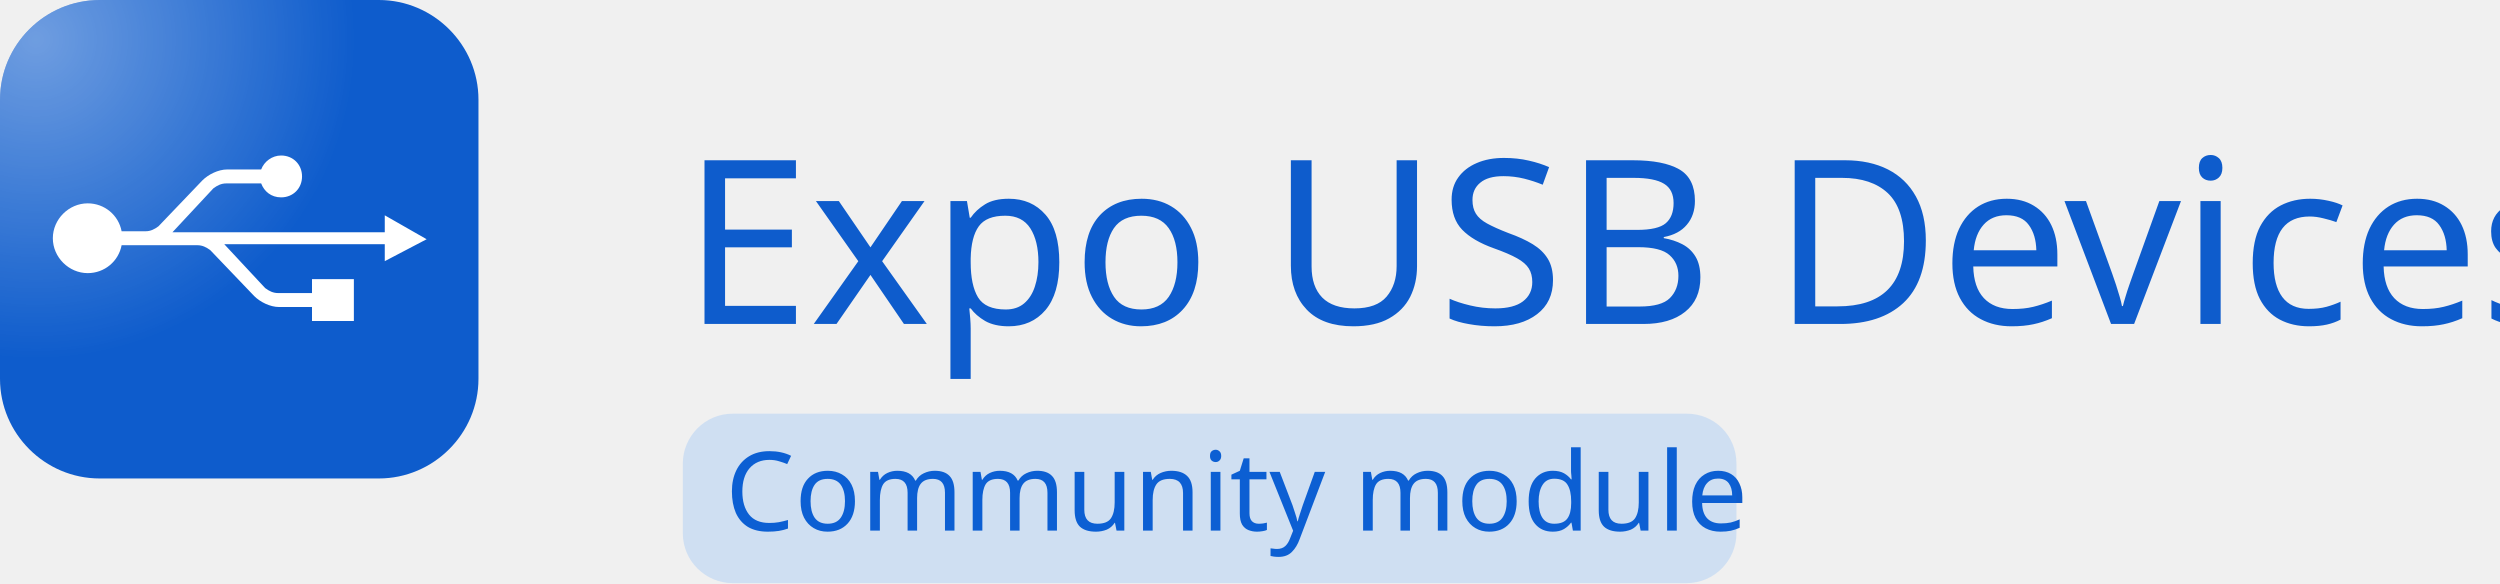
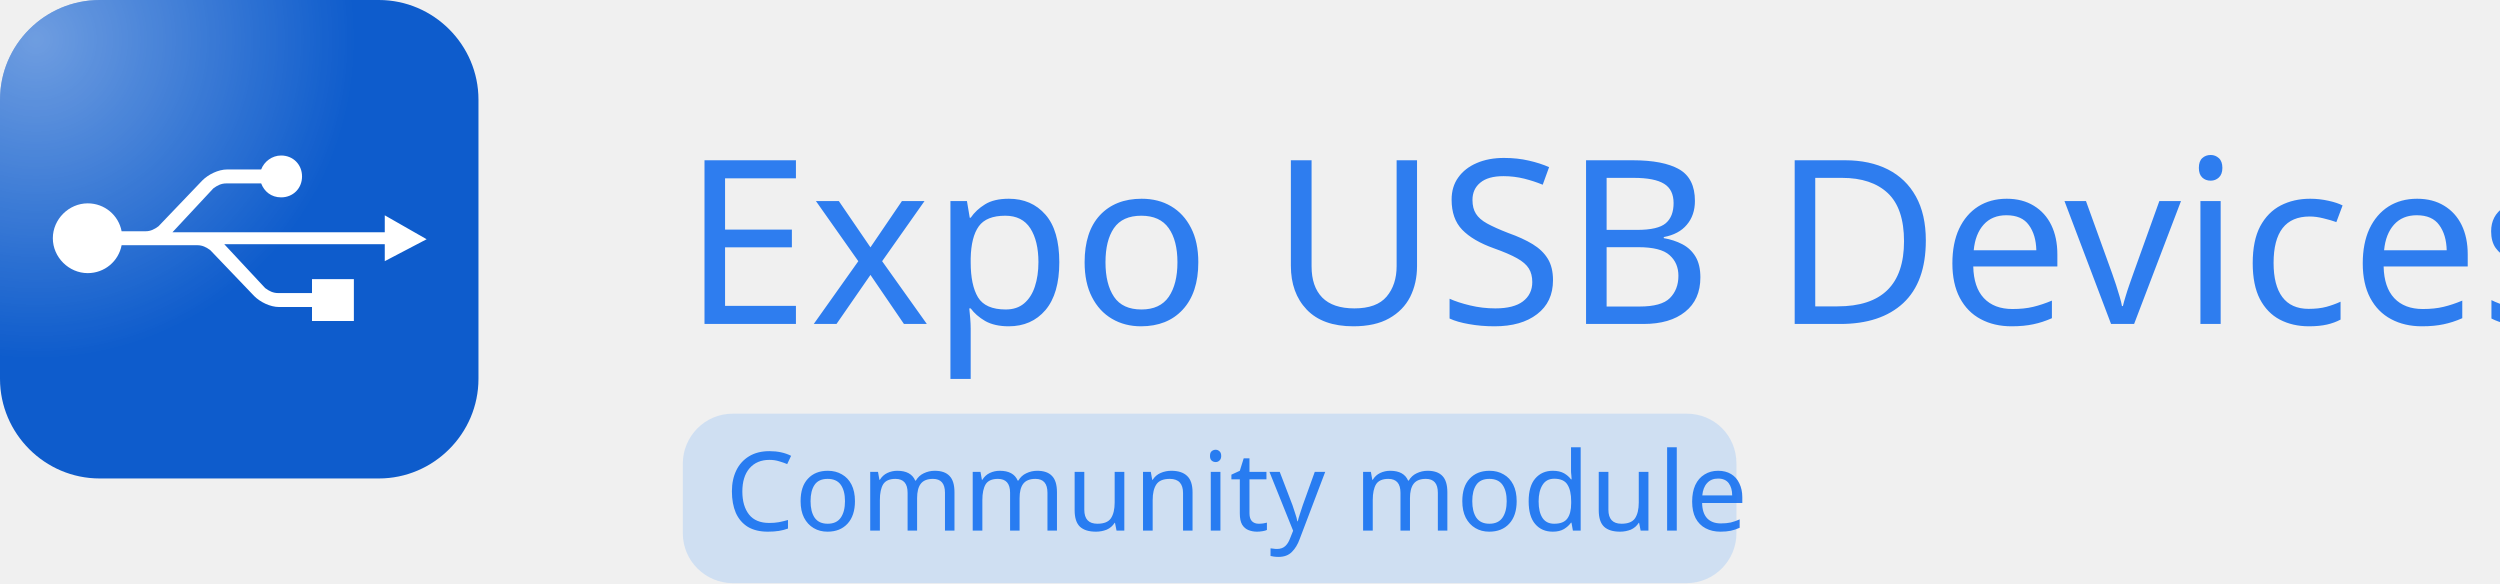
<svg xmlns="http://www.w3.org/2000/svg" xmlns:xlink="http://www.w3.org/1999/xlink" version="1.1" id="Layer_1" x="0px" y="0px" viewBox="0 0 250.8 58.5" style="enable-background:new 0 0 250.8 58.5;" xml:space="preserve">
  <style type="text/css">
	.st0{clip-path:url(#SVGID_2_);}
	.st1{fill:#0E5CCC;}
	.st2{opacity:0.4;}
	.st3{fill:url(#SVGID_3_);}
	
		.st4{display:none;opacity:0.4;fill:none;stroke:#FFFFFF;stroke-width:2;stroke-linecap:round;stroke-linejoin:round;enable-background:new    ;}
	.st5{display:none;fill:none;stroke:#FFFFFF;stroke-width:2;stroke-linecap:round;stroke-linejoin:round;}
	.st6{display:none;fill:#30A46C;}
- 	.st7{font-family:'MyriadPro-Bold';}
- 	.st8{font-size:23px;}
- 	.st9{fill:#FFFFFF;}
- 	.st10{font-size:11px;}
- 	.st11{opacity:0.14;fill:#0074FF;enable-background:new    ;}
+ 	.st7{fill:#2E7DEF;}
+ 	.st8{font-family:'MyriadPro-Bold';}
+ 	.st9{font-size:23px;}
+ 	.st10{fill:#FFFFFF;}
+ 	.st11{font-size:11px;}
+ 	.st12{opacity:0.14;fill:#0074FF;enable-background:new    ;}
</style>
  <g>
    <g>
      <defs>
        <path id="SVGID_1_" d="M10,0h28c5.5,0,10,4.5,10,10v28c0,5.5-4.5,10-10,10H10C4.5,48,0,43.5,0,38V10C0,4.5,4.5,0,10,0z" />
      </defs>
      <clipPath id="SVGID_2_">
        <use xlink:href="#SVGID_1_" style="overflow:visible;" />
      </clipPath>
      <g class="st0">
        <path class="st1" d="M10,0h28c5.5,0,10,4.5,10,10v28c0,5.5-4.5,10-10,10H10C4.5,48,0,43.5,0,38V10C0,4.5,4.5,0,10,0z" />
        <g class="st2">
          <radialGradient id="SVGID_3_" cx="-1709.281" cy="-53.594" r="1" gradientTransform="matrix(1.959435e-15 32 -32 1.959435e-15 -1710.997 54701)" gradientUnits="userSpaceOnUse">
            <stop offset="0" style="stop-color:#FFFFFF" />
            <stop offset="1" style="stop-color:#FFFFFF;stop-opacity:0" />
          </radialGradient>
          <path class="st3" d="M-18-28h44c5.5,0,10,4.5,10,10v44c0,5.5-4.5,10-10,10h-44c-5.5,0-10-4.5-10-10v-44C-28-23.5-23.5-28-18-28z      " />
        </g>
        <path class="st4" d="M20,23c1.1,0,2-0.9,2-2s-0.9-2-2-2s-2,0.9-2,2S18.9,23,20,23z" />
        <path class="st5" d="M16.3,32.7l6.6-6.6c0.4-0.4,0.6-0.6,0.8-0.7c0.2-0.1,0.4-0.1,0.6,0s0.4,0.3,0.8,0.7L26,27 M26,27l5.7,5.7      M26,27l2.9-2.9c0.4-0.4,0.6-0.6,0.8-0.7c0.2-0.1,0.4-0.1,0.6,0s0.4,0.3,0.8,0.7L34,27 M18.8,33h10.4c1.7,0,2.5,0,3.2-0.3     c0.6-0.3,1-0.7,1.3-1.3c0.3-0.6,0.3-1.5,0.3-3.2v-8.4c0-1.7,0-2.5-0.3-3.2c-0.3-0.6-0.7-1-1.3-1.3C31.7,15,30.9,15,29.2,15H18.8     c-1.7,0-2.5,0-3.2,0.3c-0.6,0.3-1,0.7-1.3,1.3C14,17.3,14,18.1,14,19.8v8.4c0,1.7,0,2.5,0.3,3.2c0.3,0.6,0.7,1,1.3,1.3     C16.3,33,17.1,33,18.8,33z" />
      </g>
    </g>
  </g>
  <path class="st6" d="M69.6,32.5v-16H80v2.4h-7.5v4.3h7v2.4h-7V30H80v2.4L69.6,32.5L69.6,32.5z M85.1,20.5l2.4,4.4l2.5-4.4h3l-3.6,6  l3.7,6h-3l-2.5-4.3L85,32.5h-3l3.7-6l-3.6-6H85.1z M95.2,37V20.5H98v2h0.2c0.1-0.3,0.4-0.6,0.6-0.9c0.3-0.3,0.6-0.6,1.1-0.9  c0.5-0.2,1-0.4,1.7-0.4c0.9,0,1.8,0.2,2.5,0.7c0.8,0.5,1.3,1.2,1.8,2.1c0.4,0.9,0.7,2,0.7,3.4c0,1.3-0.2,2.4-0.6,3.4s-1,1.6-1.8,2.1  c-0.7,0.5-1.6,0.7-2.5,0.7c-0.7,0-1.3-0.1-1.7-0.3c-0.5-0.2-0.8-0.5-1.1-0.8c-0.3-0.3-0.5-0.6-0.6-0.9H98V37H95.2z M97.9,26.5  c0,0.8,0.1,1.5,0.3,2c0.2,0.6,0.5,1,1,1.4c0.4,0.3,0.9,0.5,1.5,0.5s1.1-0.2,1.6-0.5c0.4-0.3,0.7-0.8,1-1.4c0.2-0.6,0.3-1.3,0.3-2  s-0.1-1.4-0.3-2c-0.2-0.6-0.5-1-1-1.4c-0.4-0.3-0.9-0.5-1.6-0.5c-0.6,0-1.1,0.2-1.5,0.5s-0.7,0.8-1,1.3C98.1,25,97.9,25.7,97.9,26.5  z M114.1,32.7c-1.2,0-2.2-0.3-3-0.8c-0.9-0.5-1.5-1.2-2-2.2c-0.5-0.9-0.7-2-0.7-3.3c0-1.2,0.2-2.3,0.7-3.3c0.5-0.9,1.1-1.7,2-2.2  s1.9-0.8,3-0.8c1.2,0,2.2,0.3,3,0.8c0.9,0.5,1.5,1.2,2,2.2c0.5,0.9,0.7,2,0.7,3.3c0,1.2-0.2,2.3-0.7,3.3c-0.5,0.9-1.1,1.6-2,2.2  C116.3,32.5,115.3,32.7,114.1,32.7z M114.2,30.5c0.6,0,1.2-0.2,1.6-0.5c0.4-0.4,0.7-0.8,1-1.4c0.2-0.6,0.3-1.3,0.3-2s-0.1-1.4-0.3-2  c-0.2-0.6-0.5-1.1-1-1.4c-0.4-0.4-1-0.5-1.6-0.5c-0.7,0-1.2,0.2-1.6,0.5c-0.4,0.4-0.7,0.8-1,1.4c-0.2,0.6-0.3,1.3-0.3,2  s0.1,1.4,0.3,2c0.2,0.6,0.5,1.1,1,1.4C113,30.3,113.5,30.5,114.2,30.5z M130.8,16.5v16h-2.9v-16H130.8z M133.8,32.5v-12h2.7v2h0.1  c0.3-0.7,0.7-1.2,1.2-1.6c0.6-0.4,1.3-0.6,2.1-0.6s1.5,0.2,2.1,0.6s1,0.9,1.2,1.6h0.1c0.3-0.7,0.7-1.2,1.3-1.6s1.4-0.6,2.3-0.6  c1.1,0,2,0.3,2.7,1s1,1.7,1,3.1v8.1h-2.8v-7.6c0-0.7-0.2-1.3-0.6-1.6c-0.4-0.3-0.9-0.5-1.5-0.5c-0.7,0-1.2,0.2-1.6,0.6  c-0.4,0.4-0.6,1-0.6,1.6v7.5h-2.8v-7.7c0-0.6-0.2-1.1-0.6-1.5c-0.4-0.4-0.9-0.6-1.5-0.6c-0.4,0-0.8,0.1-1.1,0.3  c-0.3,0.2-0.6,0.5-0.8,0.9s-0.3,0.8-0.3,1.3v7.3C136.4,32.5,133.8,32.5,133.8,32.5z M156.9,32.7c-0.8,0-1.4-0.1-2.1-0.4  c-0.6-0.3-1.1-0.7-1.4-1.2c-0.3-0.5-0.5-1.2-0.5-2c0-0.7,0.1-1.2,0.4-1.7s0.6-0.8,1-1.1c0.4-0.3,0.9-0.5,1.5-0.6  c0.5-0.1,1.1-0.2,1.7-0.3c0.7-0.1,1.3-0.1,1.7-0.2s0.8-0.2,1-0.3c0.2-0.1,0.3-0.3,0.3-0.6l0,0c0-0.6-0.2-1-0.5-1.4  c-0.3-0.3-0.9-0.5-1.5-0.5c-0.7,0-1.2,0.2-1.6,0.5c-0.4,0.3-0.7,0.7-0.8,1.1l-2.6-0.4c0.2-0.7,0.6-1.3,1-1.8  c0.5-0.5,1.1-0.9,1.8-1.1s1.5-0.4,2.3-0.4c0.6,0,1.2,0.1,1.7,0.2c0.6,0.1,1.1,0.4,1.6,0.7c0.5,0.3,0.9,0.7,1.1,1.3  c0.3,0.5,0.4,1.2,0.4,2v8h-2.7v-1.6h-0.1c-0.2,0.3-0.4,0.6-0.7,0.9c-0.3,0.3-0.7,0.5-1.2,0.7C158.1,32.7,157.6,32.7,156.9,32.7z   M157.7,30.7c0.6,0,1.1-0.1,1.5-0.3c0.4-0.2,0.7-0.5,1-0.9c0.2-0.4,0.3-0.8,0.3-1.2v-1.4c-0.1,0.1-0.2,0.1-0.5,0.2  c-0.2,0.1-0.4,0.1-0.7,0.2c-0.3,0-0.5,0.1-0.8,0.1s-0.5,0.1-0.7,0.1c-0.4,0.1-0.8,0.2-1.1,0.3c-0.3,0.1-0.6,0.3-0.8,0.5  s-0.3,0.5-0.3,0.9c0,0.5,0.2,0.9,0.6,1.2C156.6,30.5,157.1,30.7,157.7,30.7z M171.3,37.2c-1,0-1.9-0.1-2.6-0.4  c-0.7-0.3-1.3-0.6-1.8-1.1c-0.4-0.5-0.8-1-0.9-1.5l2.5-0.6c0.1,0.2,0.3,0.5,0.5,0.7s0.5,0.4,0.9,0.6c0.4,0.2,0.8,0.2,1.4,0.2  c0.8,0,1.5-0.2,2-0.6c0.5-0.4,0.8-1,0.8-1.9v-2.3H174c-0.1,0.3-0.4,0.6-0.6,0.9c-0.3,0.3-0.6,0.6-1.1,0.8c-0.5,0.2-1,0.3-1.7,0.3  c-0.9,0-1.8-0.2-2.5-0.6c-0.7-0.4-1.3-1.1-1.8-2c-0.4-0.9-0.7-2-0.7-3.3s0.2-2.4,0.7-3.3c0.4-0.9,1-1.6,1.8-2.1s1.6-0.7,2.5-0.7  c0.7,0,1.3,0.1,1.7,0.4c0.5,0.2,0.8,0.5,1.1,0.9c0.3,0.3,0.5,0.6,0.6,0.9h0.2v-2h2.8v12.2c0,1-0.2,1.9-0.7,2.5  c-0.5,0.7-1.2,1.2-2,1.5S172.4,37.2,171.3,37.2z M171.4,30.1c0.6,0,1.1-0.1,1.5-0.4s0.7-0.7,1-1.3c0.2-0.5,0.3-1.2,0.3-2  s-0.1-1.4-0.3-2s-0.5-1-1-1.3c-0.4-0.3-0.9-0.5-1.5-0.5s-1.2,0.2-1.6,0.5c-0.4,0.3-0.7,0.8-1,1.4c-0.2,0.6-0.3,1.2-0.3,1.9  c0,0.7,0.1,1.4,0.3,1.9s0.5,1,1,1.3C170.2,30,170.7,30.1,171.4,30.1z M185.2,32.7c-1.2,0-2.2-0.3-3.1-0.8c-0.9-0.5-1.5-1.2-2-2.1  s-0.7-2-0.7-3.3c0-1.2,0.2-2.3,0.7-3.3c0.5-0.9,1.1-1.7,2-2.2c0.8-0.5,1.8-0.8,3-0.8c0.7,0,1.4,0.1,2.1,0.4c0.7,0.2,1.2,0.6,1.8,1.1  c0.5,0.5,0.9,1.1,1.2,1.9s0.4,1.7,0.4,2.7v0.9h-9.8v-1.9h7.1c0-0.5-0.1-1-0.4-1.4c-0.2-0.4-0.5-0.8-1-1c-0.4-0.2-0.9-0.4-1.4-0.4  c-0.6,0-1.1,0.1-1.5,0.4s-0.8,0.6-1,1.1c-0.2,0.4-0.4,0.9-0.4,1.5v1.7c0,0.7,0.1,1.3,0.4,1.8c0.3,0.5,0.6,0.9,1.1,1.1  c0.5,0.3,1,0.4,1.6,0.4c0.4,0,0.8-0.1,1.1-0.2s0.6-0.3,0.9-0.5c0.2-0.2,0.4-0.5,0.6-0.9l2.6,0.3c-0.2,0.7-0.5,1.3-1,1.8  s-1.1,0.9-1.8,1.2C186.9,32.6,186.1,32.7,185.2,32.7z" />
-   <text transform="matrix(1 0 0 1 68.4413 32.5003)" class="st1 st7 st8">Expo USB Devices</text>
-   <path id="path1334" class="st9" d="M42.8,24l-4.2-2.4v1.7H17.3l4.1-4.4c0.4-0.3,0.8-0.5,1.3-0.5c1.9,0,3.1,0,3.5,0  c0.3,0.8,1,1.4,2,1.4c1.2,0,2.1-0.9,2.1-2.1s-0.9-2.1-2.1-2.1c-0.9,0-1.7,0.6-2,1.4h-3.4c-0.9,0-1.9,0.5-2.5,1.1l0,0l-4.4,4.6  c-0.4,0.3-0.8,0.5-1.3,0.5h-2.4c-0.3-1.6-1.7-2.8-3.4-2.8c-1.9,0-3.5,1.6-3.5,3.5s1.6,3.5,3.5,3.5c1.7,0,3.1-1.2,3.4-2.8h2.4l0,0  h5.2c0.5,0,0.9,0.2,1.3,0.5l4.4,4.6l0,0c0.6,0.6,1.6,1.1,2.5,1.1h3.3v1.4h4.2V28h-4.2v1.4c0,0-0.9,0-3.4,0c-0.5,0-0.9-0.2-1.3-0.5  l-4.1-4.4h16.1v1.7L42.8,24z" />
-   <text transform="matrix(1 0 0 1 72.7532 53.2284)" class="st1 st7 st10">Community module</text>
-   <path class="st11" d="M169.2,41.5H73.5c-2.8,0-5,2.3-5,5v7c0,2.8,2.3,5,5,5h95.7c2.8,0,5-2.3,5-5v-7C174.2,43.7,172,41.5,169.2,41.5  z" />
+   <text transform="matrix(1 0 0 1 68.4413 32.5003)" class="st7 st8 st9">Expo USB Devices</text>
+   <path id="path1334" class="st10" d="M42.8,24l-4.2-2.4v1.7H17.3l4.1-4.4c0.4-0.3,0.8-0.5,1.3-0.5c1.9,0,3.1,0,3.5,0  c0.3,0.8,1,1.4,2,1.4c1.2,0,2.1-0.9,2.1-2.1s-0.9-2.1-2.1-2.1c-0.9,0-1.7,0.6-2,1.4h-3.4c-0.9,0-1.9,0.5-2.5,1.1l0,0l-4.4,4.6  c-0.4,0.3-0.8,0.5-1.3,0.5h-2.4c-0.3-1.6-1.7-2.8-3.4-2.8c-1.9,0-3.5,1.6-3.5,3.5s1.6,3.5,3.5,3.5c1.7,0,3.1-1.2,3.4-2.8h2.4l0,0  h5.2c0.5,0,0.9,0.2,1.3,0.5l4.4,4.6l0,0c0.6,0.6,1.6,1.1,2.5,1.1h3.3v1.4h4.2V28h-4.2v1.4c0,0-0.9,0-3.4,0c-0.5,0-0.9-0.2-1.3-0.5  l-4.1-4.4h16.1v1.7L42.8,24z" />
+   <text transform="matrix(1 0 0 1 72.7532 53.2284)" class="st7 st8 st11">Community module</text>
+   <path class="st12" d="M169.2,41.5H73.5c-2.8,0-5,2.3-5,5v7c0,2.8,2.3,5,5,5h95.7c2.8,0,5-2.3,5-5v-7C174.2,43.7,172,41.5,169.2,41.5  z" />
</svg>
